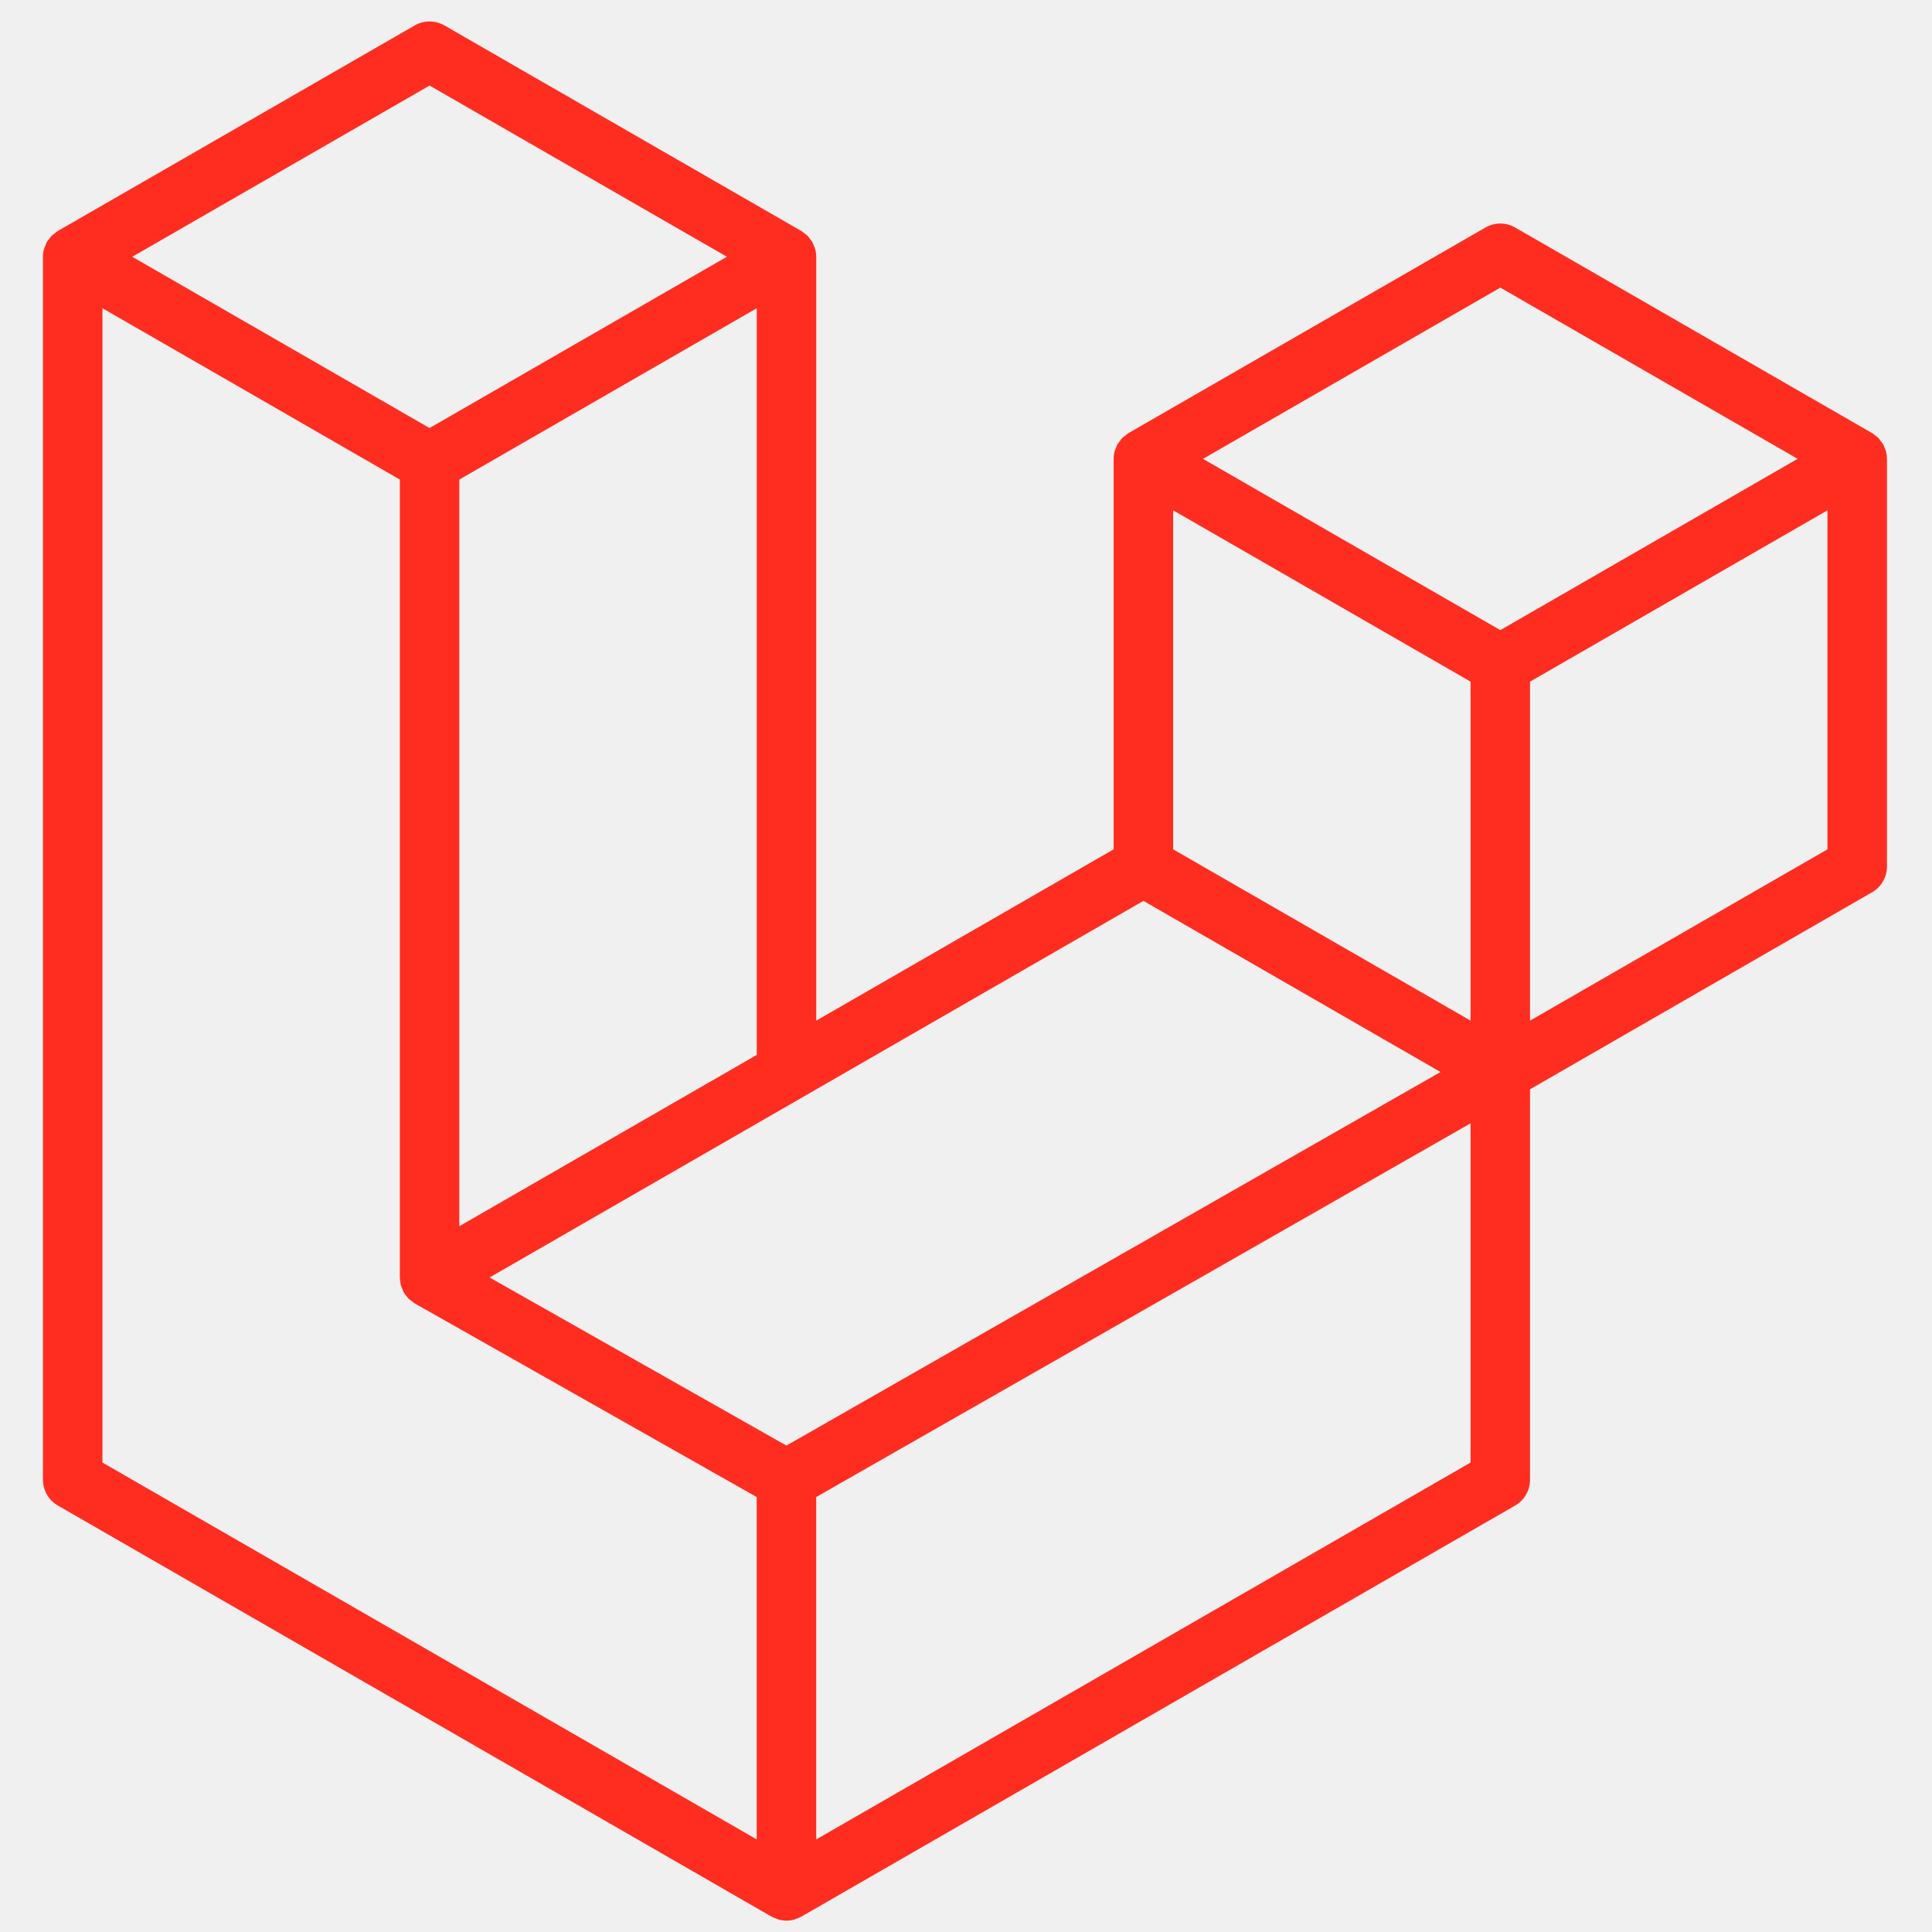
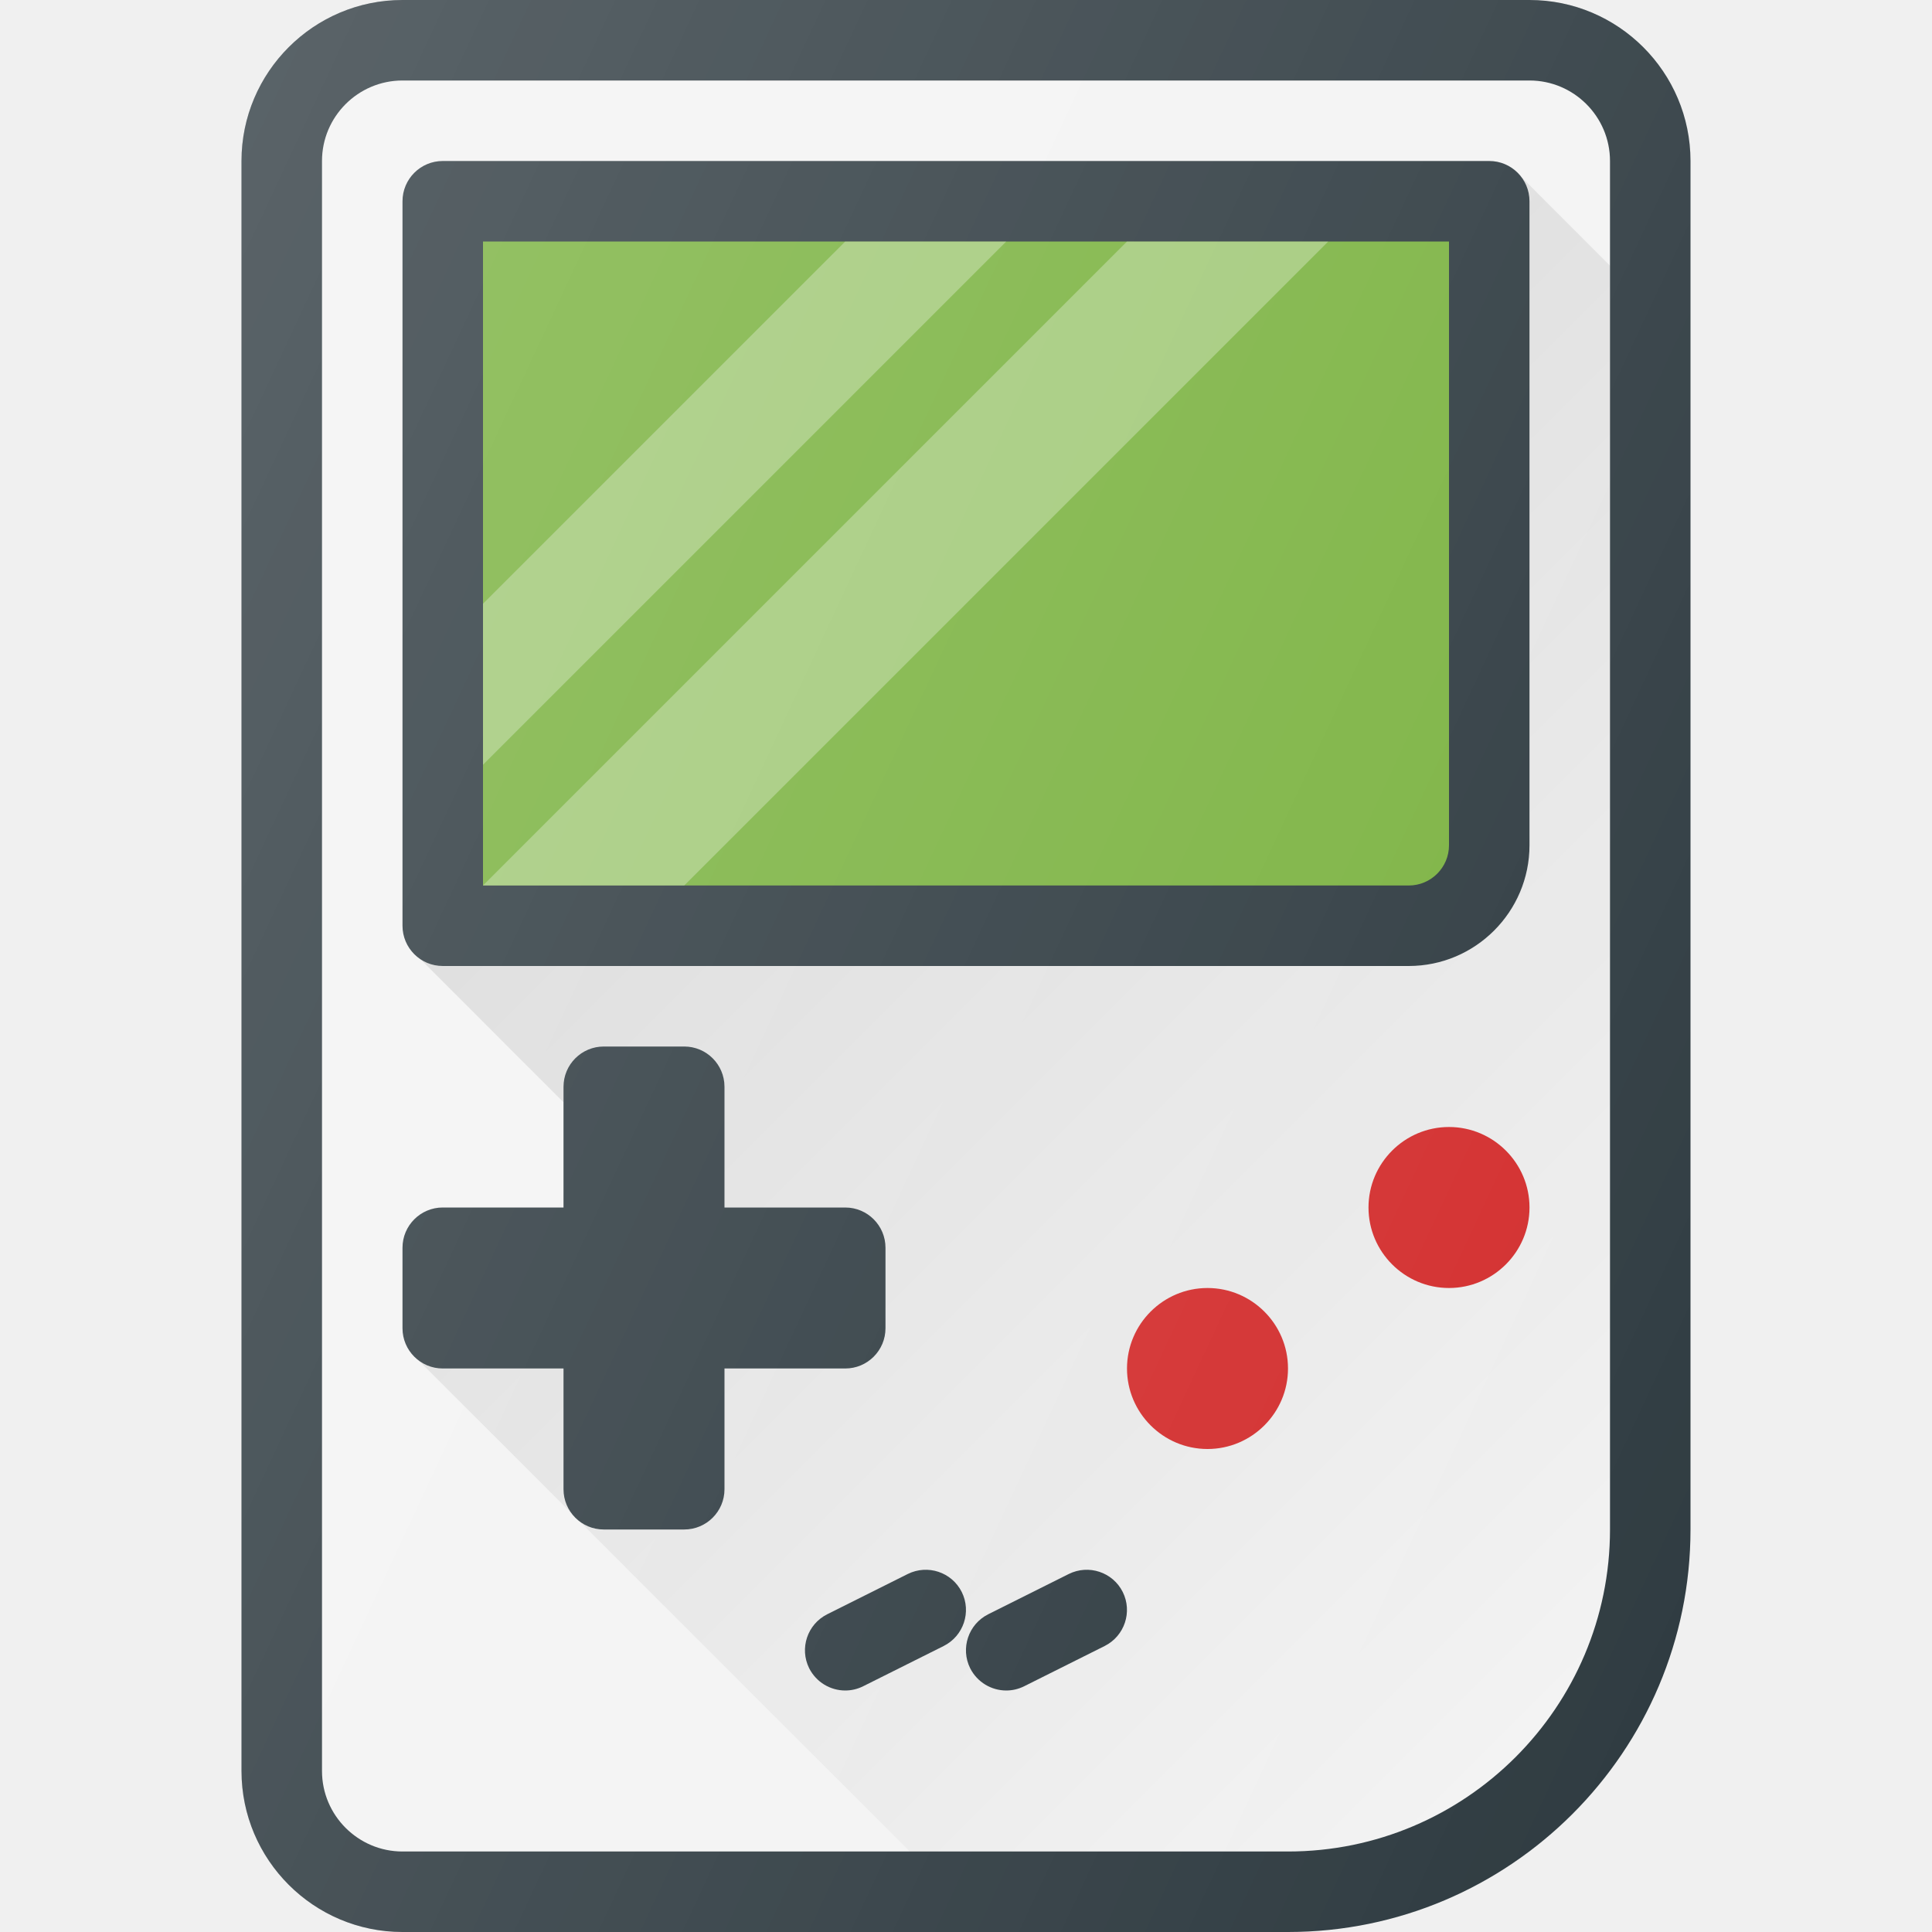
- <svg xmlns="http://www.w3.org/2000/svg" width="166" height="166" viewBox="0 0 166 166" fill="none">
-   <path fill-rule="evenodd" clip-rule="evenodd" d="M162.041 38.759C162.099 38.977 162.129 39.201 162.13 39.426V74.452C162.13 74.902 162.011 75.344 161.786 75.733C161.561 76.122 161.237 76.444 160.847 76.668L131.462 93.594V127.141C131.462 128.054 130.977 128.897 130.186 129.357L68.847 164.683C68.707 164.763 68.554 164.814 68.401 164.868C68.343 164.887 68.289 164.922 68.228 164.938C67.8 165.051 67.349 165.051 66.92 164.938C66.85 164.919 66.786 164.881 66.719 164.855C66.579 164.804 66.432 164.76 66.298 164.683L4.972 129.357C4.583 129.133 4.259 128.81 4.034 128.421C3.808 128.032 3.69 127.591 3.689 127.141L3.689 22.063C3.689 21.834 3.721 21.61 3.779 21.393C3.798 21.32 3.843 21.253 3.868 21.179C3.916 21.045 3.961 20.908 4.031 20.783C4.079 20.7 4.149 20.633 4.206 20.557C4.28 20.454 4.347 20.349 4.433 20.26C4.506 20.186 4.602 20.132 4.685 20.068C4.778 19.992 4.861 19.909 4.966 19.848L35.633 2.185C36.022 1.961 36.462 1.844 36.91 1.844C37.358 1.844 37.798 1.961 38.186 2.185L68.851 19.848H68.857C68.959 19.912 69.045 19.992 69.138 20.065C69.221 20.129 69.313 20.186 69.387 20.257C69.476 20.349 69.54 20.454 69.616 20.557C69.671 20.633 69.744 20.7 69.789 20.783C69.862 20.911 69.904 21.045 69.955 21.179C69.98 21.253 70.025 21.32 70.044 21.396C70.103 21.614 70.133 21.838 70.133 22.063V87.694L95.686 72.974V39.423C95.686 39.2 95.718 38.973 95.775 38.759C95.798 38.683 95.839 38.615 95.865 38.542C95.916 38.408 95.96 38.271 96.031 38.146C96.079 38.063 96.149 37.996 96.203 37.92C96.279 37.818 96.343 37.712 96.433 37.623C96.506 37.549 96.599 37.495 96.681 37.431C96.777 37.355 96.86 37.272 96.962 37.211L127.633 19.548C128.021 19.324 128.461 19.206 128.91 19.206C129.358 19.206 129.798 19.324 130.186 19.548L160.85 37.211C160.959 37.275 161.042 37.355 161.137 37.428C161.217 37.492 161.31 37.549 161.383 37.62C161.473 37.712 161.536 37.818 161.613 37.92C161.67 37.996 161.741 38.063 161.785 38.146C161.859 38.271 161.9 38.408 161.951 38.542C161.98 38.615 162.021 38.683 162.041 38.759ZM157.018 72.974V43.848L146.287 50.028L131.462 58.568V87.694L157.021 72.974H157.018ZM126.354 125.663V96.518L111.771 104.85L70.13 128.626V158.046L126.354 125.663ZM8.801 26.485V125.663L65.018 158.043V128.629L35.649 112L35.64 111.994L35.627 111.988C35.528 111.93 35.445 111.847 35.353 111.777C35.273 111.713 35.18 111.662 35.11 111.592L35.104 111.582C35.021 111.502 34.963 111.403 34.893 111.314C34.829 111.228 34.753 111.154 34.702 111.065L34.699 111.055C34.641 110.96 34.606 110.845 34.565 110.736C34.523 110.64 34.469 110.551 34.443 110.449C34.411 110.328 34.405 110.197 34.392 110.072C34.379 109.976 34.354 109.881 34.354 109.785V109.778V41.205L19.532 32.662L8.801 26.485ZM36.913 7.35L11.364 22.063L36.907 36.777L62.453 22.06L36.907 7.35H36.913ZM50.2 99.174L65.022 90.637V26.485L54.291 32.665L39.466 41.205V105.357L50.2 99.174ZM128.91 24.713L103.363 39.426L128.91 54.14L154.453 39.423L128.91 24.713ZM126.354 58.568L111.529 50.028L100.798 43.848V72.974L115.619 81.511L126.354 87.694V58.568ZM67.571 124.205L105.042 102.803L123.772 92.109L98.245 77.405L68.854 94.334L42.066 109.762L67.571 124.205Z" fill="#FF2D20" />
+ <svg xmlns="http://www.w3.org/2000/svg" version="1.1" id="Layer_1" x="0px" y="0px" viewBox="0 0 24 24" enable-background="new 0 0 24 24" xml:space="preserve">
+   <g>
+     <path fill="#303C42" d="M19,0H5C3.897,0,3,0.897,3,2v20c0,1.103,0.897,2,2,2h11c2.757,0,5-2.243,5-5V2   C21,0.897,20.103,0,19,0z" />
+     <path fill="#F3F3F3" d="M20,19c0,2.206-1.794,4-4,4H5c-0.551,0-1-0.449-1-1V2c0-0.551,0.449-1,1-1h14   c0.551,0,1,0.449,1,1V19z" />
+     <linearGradient id="SVGID_1_" gradientUnits="userSpaceOnUse" x1="9.788" y1="7.288" x2="21.577" y2="19.077">
+       <stop offset="0" style="stop-color:#010101;stop-opacity:0.1" />
+       <stop offset="1" style="stop-color:#010101;stop-opacity:0" />
+     </linearGradient>
+     <path fill="url(#SVGID_1_)" d="M7,17H5.5c-0.126,0-0.239-0.051-0.327-0.128l1.955,1.955   C7.051,18.739,7,18.626,7,18.5V17z M5.116,16.814l0.012,0.012   c-0.004-0.004-0.006-0.01-0.009-0.014L5.116,16.814z M18.87,2.17   C18.948,2.258,19,2.372,19,2.5v8c0,0.827-0.673,1.5-1.5,1.5h-12   c-0.118,0-0.223-0.047-0.308-0.116L7,13.693V13.5C7,13.224,7.224,13,7.5,13h1   C8.776,13,9,13.224,9,13.5V15h1.5c0.276,0,0.5,0.224,0.5,0.5v1c0,0.276-0.224,0.5-0.5,0.5H9v1.5   C9,18.776,8.776,19,8.5,19h-1c-0.126,0-0.239-0.051-0.327-0.128L11.302,23H16   c2.206,0,4-1.794,4-4V3.3L18.87,2.17z" />
+     <path fill="#303C42" d="M18.5,2h-13C5.224,2,5,2.224,5,2.5v9C5,11.776,5.224,12,5.5,12h12   c0.827,0,1.5-0.673,1.5-1.5v-8C19,2.224,18.776,2,18.5,2z" />
+     <path fill="#7CB342" d="M18,10.5c0,0.276-0.224,0.5-0.5,0.5H6V3h12V10.5z" />
+     <path fill="#303C42" d="M10.5,17c0.276,0,0.5-0.224,0.5-0.5v-1c0-0.276-0.224-0.5-0.5-0.5H9v-1.5   C9,13.224,8.776,13,8.5,13h-1C7.224,13,7,13.224,7,13.5V15H5.5C5.224,15,5,15.224,5,15.5v1   C5,16.776,5.224,17,5.5,17H7v1.5C7,18.776,7.224,19,7.5,19h1C8.776,19,9,18.776,9,18.5V17H10.5z" />
+     <path fill="#D32E2E" d="M18,14c-0.551,0-1,0.449-1,1s0.449,1,1,1s1-0.449,1-1S18.551,14,18,14z" />
+     <path fill="#D32E2E" d="M15,16c-0.551,0-1,0.449-1,1s0.449,1,1,1s1-0.449,1-1S15.551,16,15,16z" />
+     <path fill="#303C42" d="M11.276,19.553l-1,0.5c-0.247,0.124-0.347,0.424-0.224,0.671   C10.141,20.899,10.317,21,10.5,21c0.075,0,0.151-0.017,0.223-0.053l1-0.5   c0.247-0.124,0.347-0.424,0.224-0.671C11.823,19.529,11.523,19.43,11.276,19.553z   " />
+     <path fill="#303C42" d="M13.276,19.553l-1,0.5c-0.247,0.124-0.347,0.424-0.224,0.671   C12.141,20.899,12.317,21,12.5,21c0.075,0,0.151-0.017,0.223-0.053l1-0.5   c0.247-0.124,0.347-0.424,0.224-0.671C13.823,19.529,13.523,19.43,13.276,19.553z   " />
+     <polygon opacity="0.3" fill="#FFFFFF" points="6,7.5 10.5,3 12.5,3 6,9.5  " />
+     <polygon opacity="0.3" fill="#FFFFFF" points="6,11 14,3 16.5,3 8.5,11  " />
+     <linearGradient id="SVGID_2_" gradientUnits="userSpaceOnUse" x1="0.607" y1="6.688" x2="22.498" y2="16.895">
+       <stop offset="0" style="stop-color:#FFFFFF;stop-opacity:0.2" />
+       <stop offset="1" style="stop-color:#FFFFFF;stop-opacity:0" />
+     </linearGradient>
+     <path fill="url(#SVGID_2_)" d="M19,0H5C3.897,0,3,0.897,3,2v20c0,1.103,0.897,2,2,2h11   c2.757,0,5-2.243,5-5V2C21,0.897,20.103,0,19,0z" />
+   </g>
+   <g>
+ </g>
+   <g>
+ </g>
+   <g>
+ </g>
+   <g>
+ </g>
+   <g>
+ </g>
+   <g>
+ </g>
+   <g>
+ </g>
+   <g>
+ </g>
+   <g>
+ </g>
+   <g>
+ </g>
+   <g>
+ </g>
+   <g>
+ </g>
+   <g>
+ </g>
+   <g>
+ </g>
+   <g>
+ </g>
</svg>
